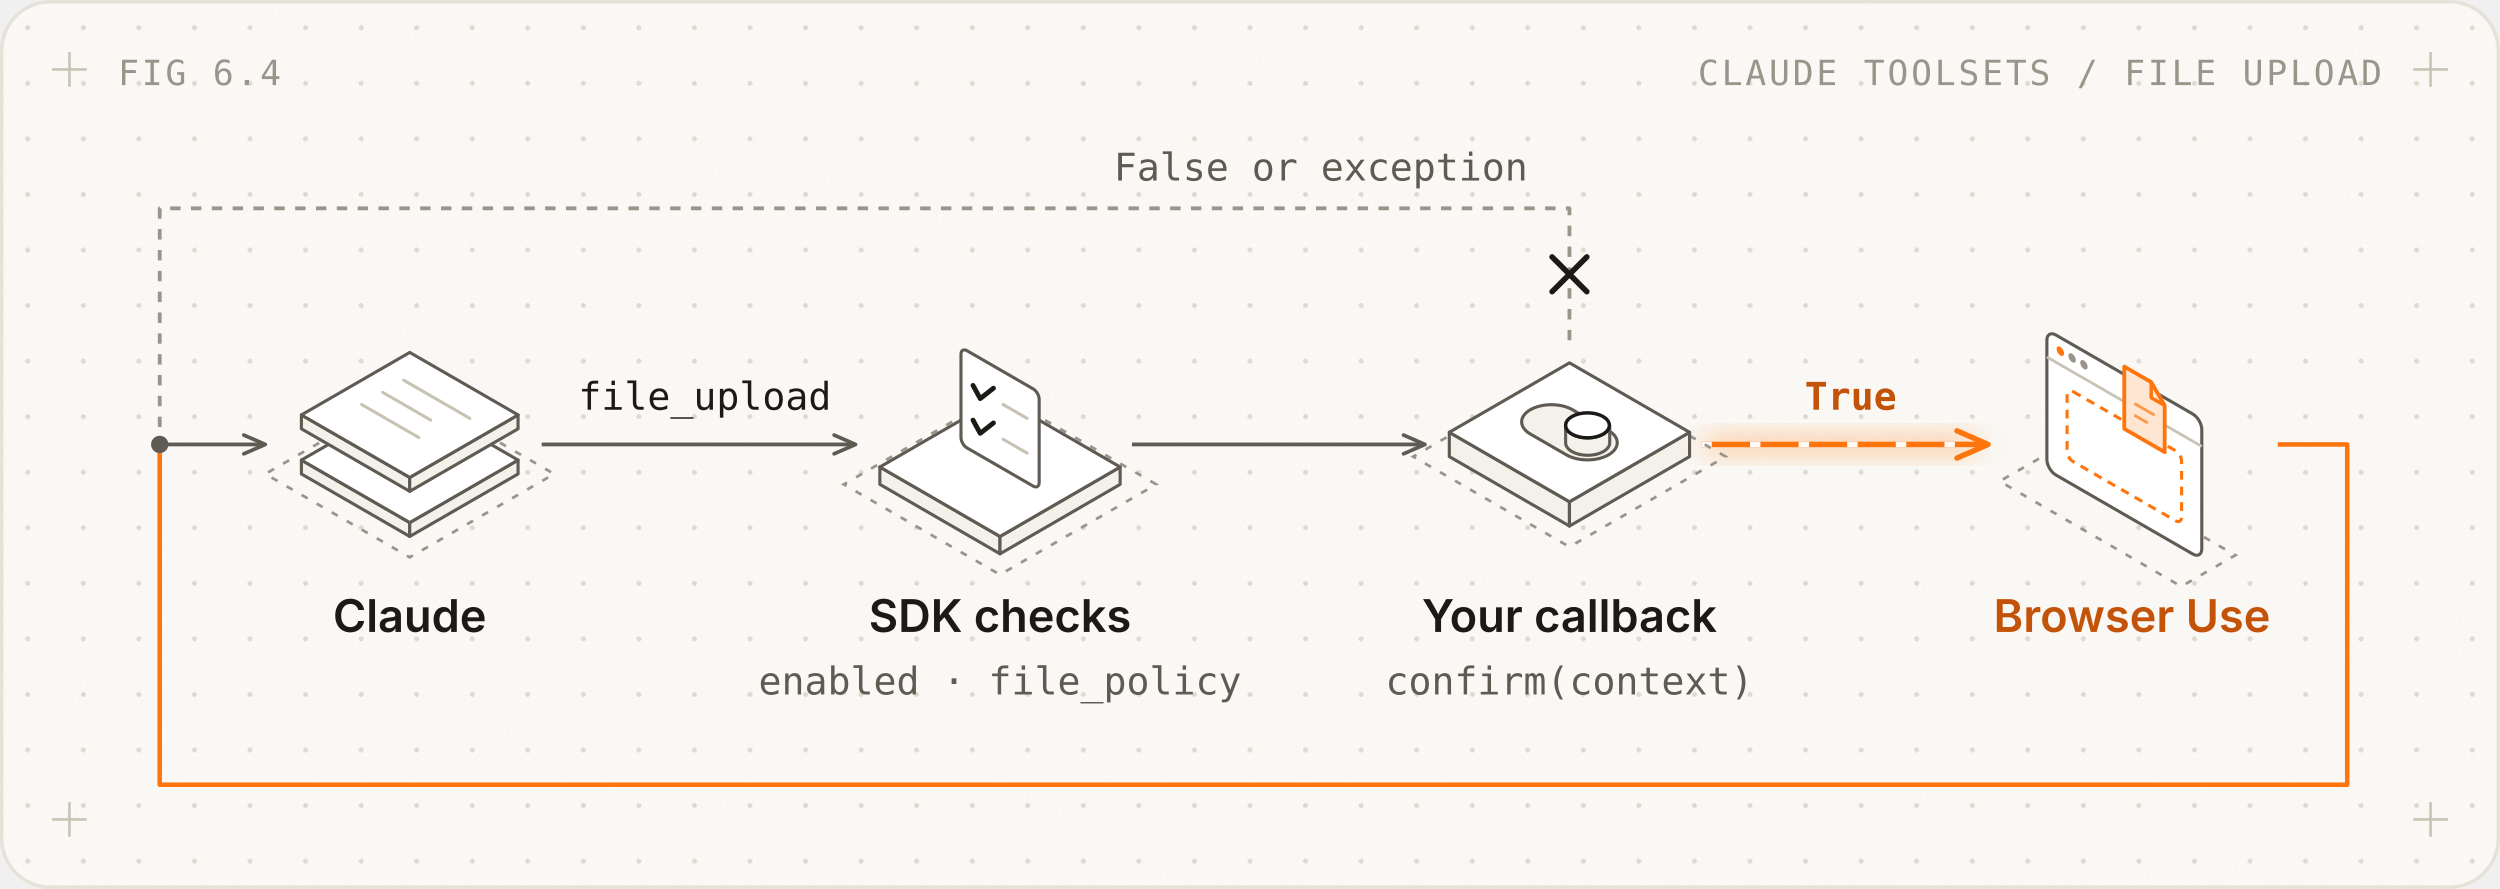
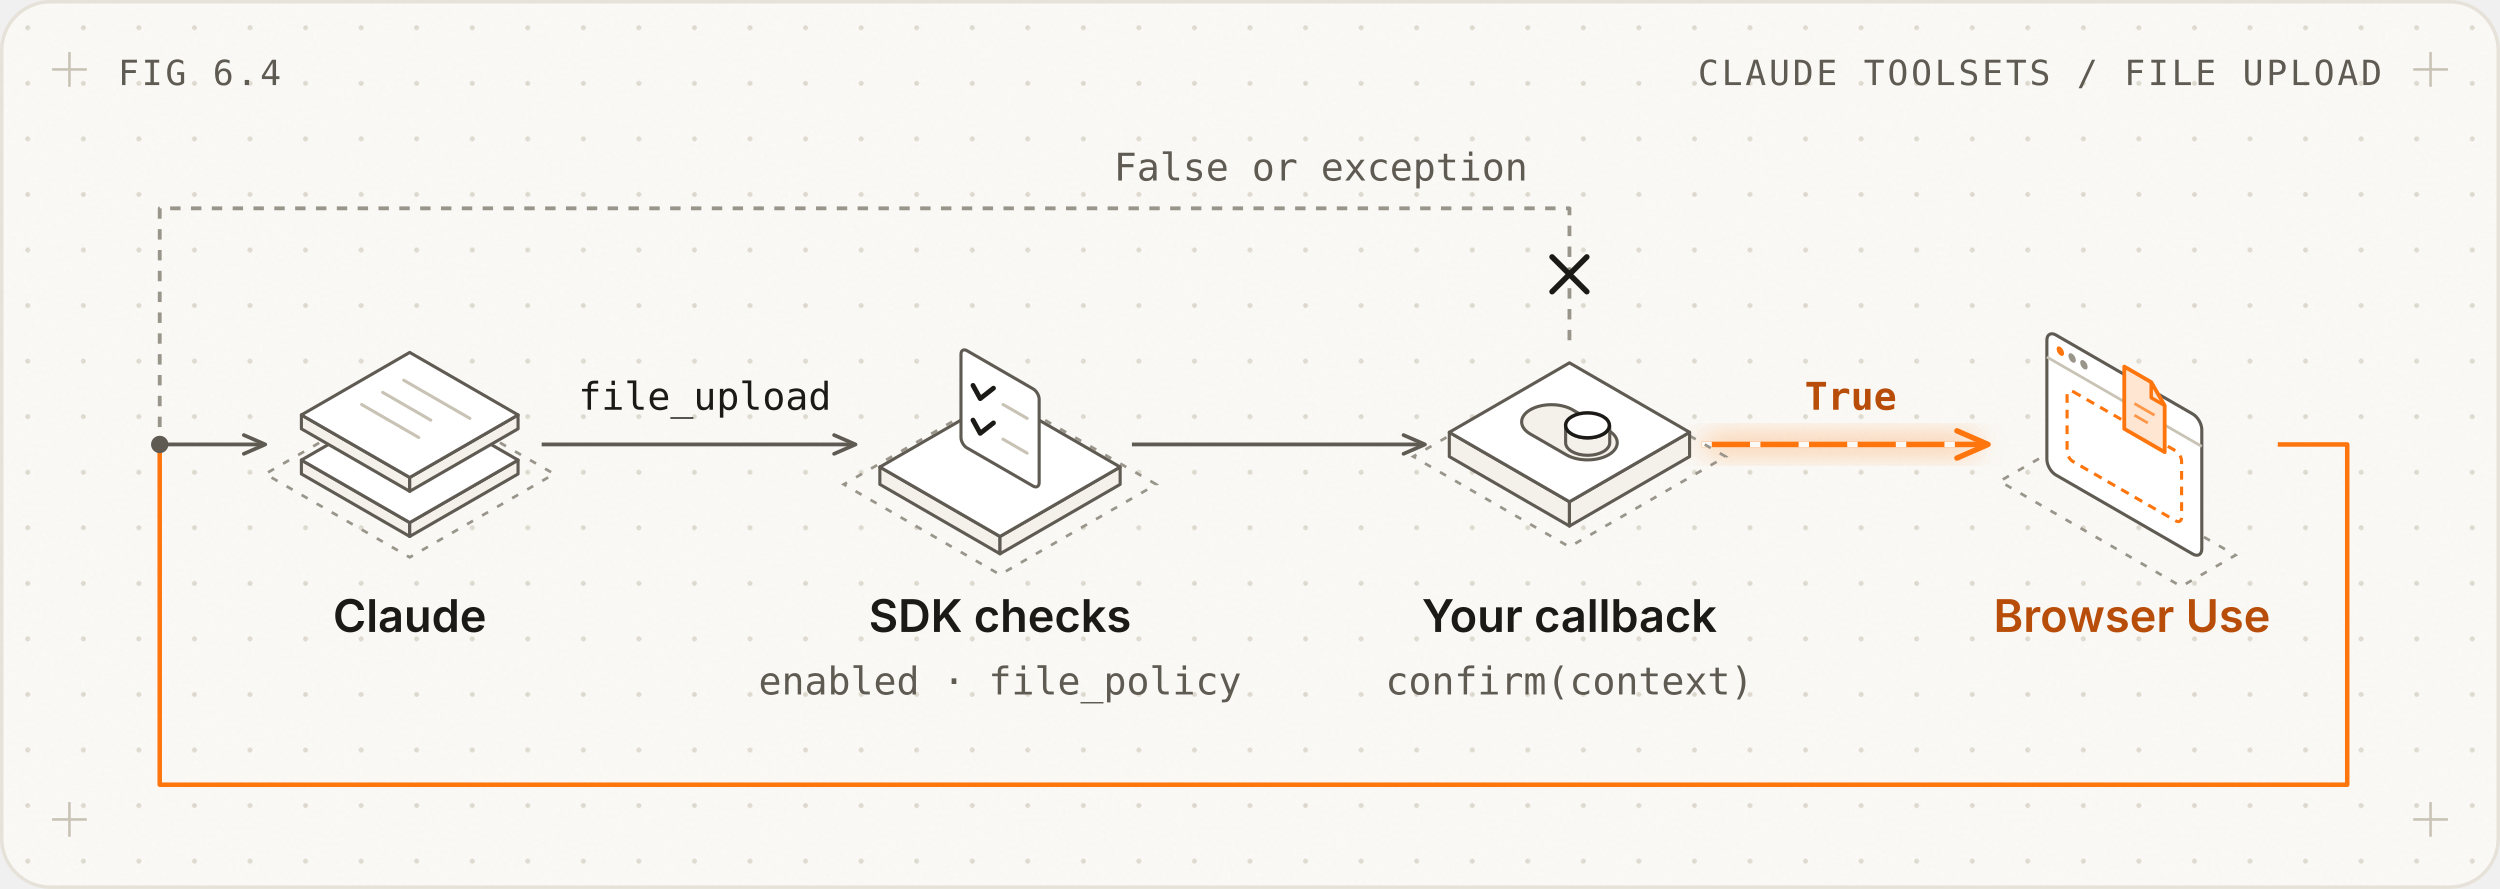
<svg xmlns="http://www.w3.org/2000/svg" viewBox="0 0 720 256" width="720" height="256" role="img" aria-labelledby="t d" fill="none">
  <style>.s{font-family:Geist, Inter, -apple-system, BlinkMacSystemFont, 'Segoe UI', Helvetica, Arial, sans-serif}.m{font-family:'Geist Mono', ui-monospace, SFMono-Regular, Menlo, monospace}text{font-kerning:normal}@keyframes fl{to{stroke-dashoffset:-14}}@media (prefers-reduced-motion:no-preference){.fl{animation:fl 1.2s linear infinite}}</style>
  <defs>
    <pattern id="dots" width="16" height="16" patternUnits="userSpaceOnUse">
      <circle cx="8" cy="8" r="0.7" fill="#DDD8CD" />
    </pattern>
    <filter id="grain" x="0" y="0" width="100%" height="100%">
      <feTurbulence type="fractalNoise" baseFrequency="0.9" numOctaves="2" seed="7" stitchTiles="stitch" />
      <feColorMatrix values="0 0 0 0 0.5  0 0 0 0 0.5  0 0 0 0 0.5  0 0 0 0.05 0" />
    </filter>
    <clipPath id="card">
      <rect x="0.5" y="0.5" width="719" height="255" rx="14" />
    </clipPath>
    <marker id="ah" viewBox="0 0 10 10" refX="8.5" refY="5" markerWidth="7" markerHeight="7" orient="auto">
      <path d="M1 1.5 L9 5 L1 8.5" stroke="#5F5B53" stroke-width="1.4" fill="none" stroke-linecap="round" stroke-linejoin="round" />
    </marker>
    <marker id="aho" viewBox="0 0 10 10" refX="8.5" refY="5" markerWidth="7" markerHeight="7" orient="auto">
      <path d="M1 1.5 L9 5 L1 8.5" stroke="#FE750E" stroke-width="1.4" fill="none" stroke-linecap="round" stroke-linejoin="round" />
    </marker>
    <filter id="glow" x="-50%" y="-50%" width="200%" height="200%">
      <feGaussianBlur stdDeviation="4" />
    </filter>
  </defs>
  <rect x="0.5" y="0.5" width="719" height="255" rx="14" fill="#FBFAF7" />
  <g clip-path="url(#card)">
    <rect width="720" height="256" fill="url(#dots)" />
    <rect width="720" height="256" filter="url(#grain)" />
  </g>
  <rect x="0.5" y="0.5" width="719" height="255" rx="14" fill="none" stroke="#E6E2D9" />
  <path d="M15 20h10M20 15v10" stroke="#C9C3B6" stroke-width="0.75" />
  <path d="M695 20h10M700 15v10" stroke="#C9C3B6" stroke-width="0.75" />
  <path d="M15 236h10M20 231v10" stroke="#C9C3B6" stroke-width="0.75" />
  <path d="M695 236h10M700 231v10" stroke="#C9C3B6" stroke-width="0.75" />
-   <text x="34.0" y="24.5" font-size="10" fill="#9A958A" letter-spacing="0.08em" class="m">FIG 6.4</text>
-   <text x="686.0" y="24.5" font-size="10" fill="#9A958A" text-anchor="end" letter-spacing="0.08em" class="m">CLAUDE TOOLSETS / FILE UPLOAD</text>
+   <text x="34.0" y="24.5" font-size="10" fill="#5F5B53" letter-spacing="0.08em" class="m">FIG 6.4</text>
+   <text x="686.0" y="24.5" font-size="10" fill="#5F5B53" text-anchor="end" letter-spacing="0.08em" class="m">CLAUDE TOOLSETS / FILE UPLOAD</text>
  <path d="M452 98V60H46V128" stroke="#9A958A" stroke-width="1.1" fill="none" stroke-linejoin="round" stroke-dasharray="3 3" />
  <path d="M447 74.0l10 10M457 74.0l-10 10" stroke="#1B1A17" stroke-width="1.6" stroke-linecap="round" />
  <path d="M656 128H676V226H46V128" stroke="#FE750E" stroke-width="1.3" fill="none" stroke-linejoin="round" />
  <path d="M46 128H76" stroke="#5F5B53" stroke-width="1.1" fill="none" stroke-linejoin="round" marker-end="url(#ah)" />
  <circle cx="46" cy="128" r="2.5" fill="#5F5B53" />
  <path d="M156 128H246" stroke="#5F5B53" stroke-width="1.1" fill="none" stroke-linejoin="round" marker-end="url(#ah)" />
  <path d="M326 128H410" stroke="#5F5B53" stroke-width="1.1" fill="none" stroke-linejoin="round" marker-end="url(#ah)" />
  <rect x="490" y="125" width="80" height="6" rx="3" fill="#FE750E" fill-opacity="0.35" filter="url(#glow)" />
  <path d="M490 128H572" stroke="#FE750E" stroke-width="1.6" fill="none" stroke-linejoin="round" marker-end="url(#aho)" />
  <path class="fl" d="M490 128H566" stroke="#FBFAF7" stroke-width="1.6" fill="none" stroke-linejoin="round" stroke-dasharray="3 11" />
  <polygon points="118.0,112.5 159.6,136.5 118.0,160.5 76.4,136.5" stroke="#9A958A" stroke-width="0.8" stroke-dasharray="2 3" />
  <polygon points="86.8,132.5 118.0,150.5 118.0,154.5 86.8,136.5" fill="#F4F1EA" stroke="#5F5B53" stroke-width="0.9" stroke-linejoin="round" />
  <polygon points="149.2,132.5 118.0,150.5 118.0,154.5 149.2,136.5" fill="#F4F1EA" stroke="#5F5B53" stroke-width="0.9" stroke-linejoin="round" />
  <polygon points="118.0,114.5 149.2,132.5 118.0,150.5 86.8,132.5" fill="#FFFFFF" stroke="#5F5B53" stroke-width="0.9" stroke-linejoin="round" />
  <polygon points="86.8,119.5 118.0,137.5 118.0,141.5 86.8,123.5" fill="#F4F1EA" stroke="#5F5B53" stroke-width="0.9" stroke-linejoin="round" />
  <polygon points="149.2,119.5 118.0,137.5 118.0,141.5 149.2,123.5" fill="#F4F1EA" stroke="#5F5B53" stroke-width="0.9" stroke-linejoin="round" />
  <polygon points="118.0,101.5 149.2,119.5 118.0,137.5 86.8,119.5" fill="#FFFFFF" stroke="#5F5B53" stroke-width="0.9" stroke-linejoin="round" />
  <g transform="matrix(0.866,0.5,-0.866,0.5,118.0,101.5)">
    <path d="M7.0 9.0h22.0M7.0 16.0h16.0M7.0 23.0h19.0" stroke="#C9C3B6" stroke-width="0.9" stroke-linecap="round" vector-effect="non-scaling-stroke" />
  </g>
  <polygon points="288.0,113.5 333.0,139.5 288.0,165.5 243.0,139.5" stroke="#9A958A" stroke-width="0.8" stroke-dasharray="2 3" />
  <polygon points="253.4,134.5 288.0,154.5 288.0,159.5 253.4,139.5" fill="#F4F1EA" stroke="#5F5B53" stroke-width="0.9" stroke-linejoin="round" />
  <polygon points="322.6,134.5 288.0,154.5 288.0,159.5 322.6,139.5" fill="#F4F1EA" stroke="#5F5B53" stroke-width="0.9" stroke-linejoin="round" />
  <polygon points="288.0,114.5 322.6,134.5 288.0,154.5 253.4,134.5" fill="#FFFFFF" stroke="#5F5B53" stroke-width="0.9" stroke-linejoin="round" />
  <g transform="matrix(0.866,0.5,0,1,270.7,129.5)">
    <rect x="7.0" y="-33.0" width="26.0" height="28.0" rx="2" fill="#FFFFFF" stroke="#5F5B53" stroke-width="0.9" vector-effect="non-scaling-stroke" />
    <path d="M11.0 -24.0l2.4 2.6l4.4 -5.2" stroke="#1B1A17" stroke-width="1.4" stroke-linecap="round" stroke-linejoin="round" vector-effect="non-scaling-stroke" />
    <path d="M21.0 -23.5h8.0" stroke="#C9C3B6" stroke-width="0.9" stroke-linecap="round" vector-effect="non-scaling-stroke" />
    <path d="M11.0 -14.0l2.4 2.6l4.4 -5.2" stroke="#1B1A17" stroke-width="1.4" stroke-linecap="round" stroke-linejoin="round" vector-effect="non-scaling-stroke" />
    <path d="M21.0 -13.5h8.0" stroke="#C9C3B6" stroke-width="0.9" stroke-linecap="round" vector-effect="non-scaling-stroke" />
  </g>
  <polygon points="452.0,105.5 497.0,131.5 452.0,157.5 407.0,131.5" stroke="#9A958A" stroke-width="0.8" stroke-dasharray="2 3" />
  <polygon points="417.4,124.5 452.0,144.5 452.0,151.5 417.4,131.5" fill="#F4F1EA" stroke="#5F5B53" stroke-width="0.9" stroke-linejoin="round" />
  <polygon points="486.6,124.5 452.0,144.5 452.0,151.5 486.6,131.5" fill="#F4F1EA" stroke="#5F5B53" stroke-width="0.9" stroke-linejoin="round" />
  <polygon points="452.0,104.5 486.6,124.5 452.0,144.5 417.4,124.5" fill="#FFFFFF" stroke="#5F5B53" stroke-width="0.9" stroke-linejoin="round" />
  <g transform="matrix(0.866,0.5,-0.866,0.5,452.0,104.5)">
    <rect x="7.0" y="13.0" width="26.0" height="14.0" rx="7.0" fill="#F4F1EA" stroke="#5F5B53" stroke-width="0.9" vector-effect="non-scaling-stroke" />
  </g>
  <path d="M450.9 127.5v-5.0a6.3 3.6 0 0 0 12.7 0v5.0a6.3 3.6 0 0 1 -12.7 0z" fill="#F4F1EA" stroke="#5F5B53" stroke-width="0.9" />
  <ellipse cx="457.2" cy="122.5" rx="6.3" ry="3.6" fill="#FFFFFF" stroke="#1B1A17" stroke-width="1" />
  <polygon points="591.4,129.7 643.8,159.9 628.2,168.9 575.9,138.6" stroke="#9A958A" stroke-width="0.8" stroke-dasharray="2 3" />
  <g transform="matrix(0.866,0.5,0,1,589.5,135.3)">
    <rect x="0" y="-40.32" width="51.52" height="40.32" rx="3" fill="#FFFFFF" stroke="#5F5B53" stroke-width="0.9" vector-effect="non-scaling-stroke" />
    <path d="M0 -32.48H51.52" stroke="#C9C3B6" stroke-width="0.8" vector-effect="non-scaling-stroke" />
    <circle cx="4.48" cy="-36.4" r="1.232" fill="#FE750E" />
    <circle cx="8.4" cy="-36.4" r="1.232" fill="#9A958A" />
    <circle cx="12.32" cy="-36.4" r="1.232" fill="#9A958A" />
    <rect x="6.72" y="-26.88" width="38.08" height="20.16" rx="2" stroke="#FE750E" stroke-width="0.9" stroke-dasharray="2.5 2" vector-effect="non-scaling-stroke" />
  </g>
  <g transform="matrix(0.866,0.5,0,1,595.3,131.9)">
    <path d="M19.04 -35.84h8.96l4.48 4.48v13.44h-13.44z" fill="#FFE6D2" stroke="#FE750E" stroke-width="1.1" stroke-linejoin="round" vector-effect="non-scaling-stroke" />
    <path d="M28 -35.84v4.48h4.48" stroke="#FE750E" stroke-width="1" stroke-linejoin="round" vector-effect="non-scaling-stroke" />
    <path d="M22.4 -26.88h6.72M22.4 -23.52h4.48" stroke="#FE750E" stroke-width="0.8" stroke-opacity=".7" vector-effect="non-scaling-stroke" />
  </g>
  <text x="203.0" y="118.0" font-size="11" fill="#1B1A17" font-weight="500" text-anchor="middle" class="m">file_upload</text>
-   <text x="533.0" y="118.0" font-size="11" fill="#C4530A" font-weight="600" text-anchor="middle" class="m">True</text>
+   <text x="533.0" y="118.0" font-size="11" fill="#B84D09" font-weight="600" text-anchor="middle" class="m">True</text>
  <text x="440.0" y="52.0" font-size="11" fill="#5F5B53" text-anchor="end" class="m">False or exception</text>
  <text x="118.0" y="182.0" font-size="13" fill="#1B1A17" font-weight="600" text-anchor="middle" class="s">Claude</text>
  <text x="288.0" y="182.0" font-size="13" fill="#1B1A17" font-weight="600" text-anchor="middle" class="s">SDK checks</text>
  <text x="288.0" y="200.0" font-size="11" fill="#5F5B53" text-anchor="middle" class="m">enabled · file_policy</text>
  <text x="452.0" y="182.0" font-size="13" fill="#1B1A17" font-weight="600" text-anchor="middle" class="s">Your callback</text>
  <text x="452.0" y="200.0" font-size="11" fill="#5F5B53" text-anchor="middle" class="m">confirm(context)</text>
-   <text x="614.0" y="182.0" font-size="13" fill="#C4530A" font-weight="600" text-anchor="middle" class="s">Browser Use</text>
+   <text x="614.0" y="182.0" font-size="13" fill="#B84D09" font-weight="600" text-anchor="middle" class="s">Browser Use</text>
</svg>
